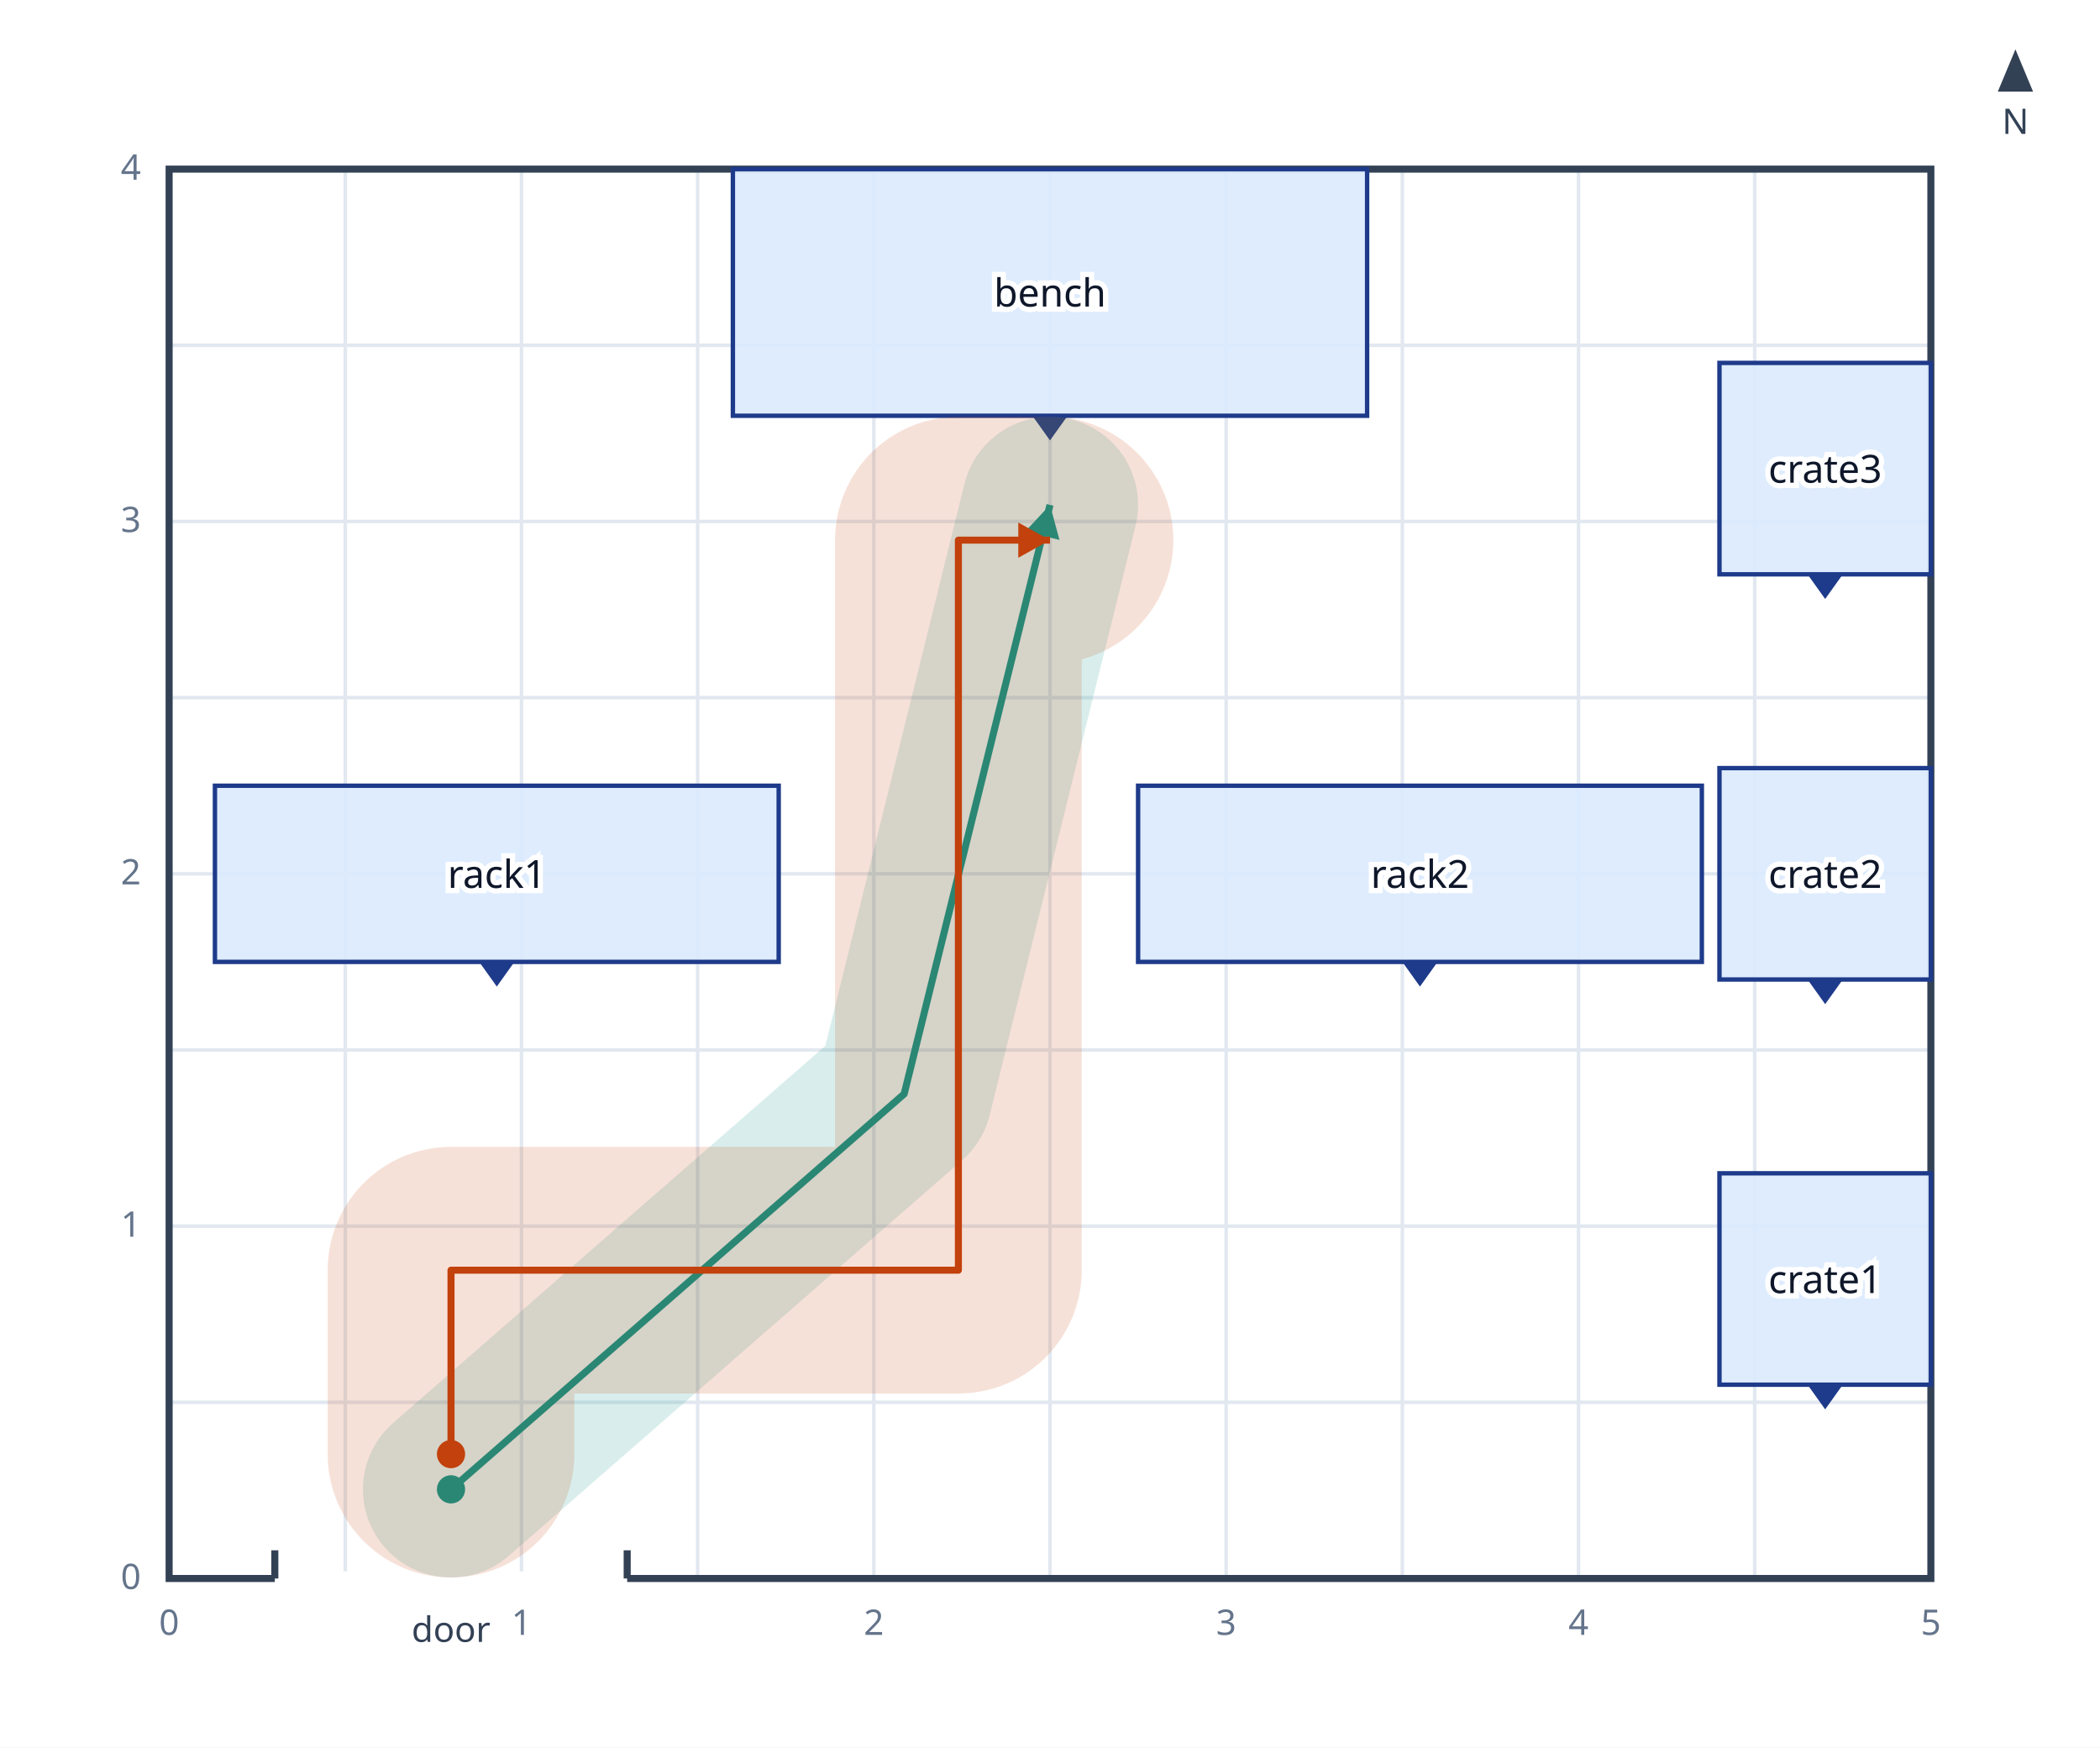
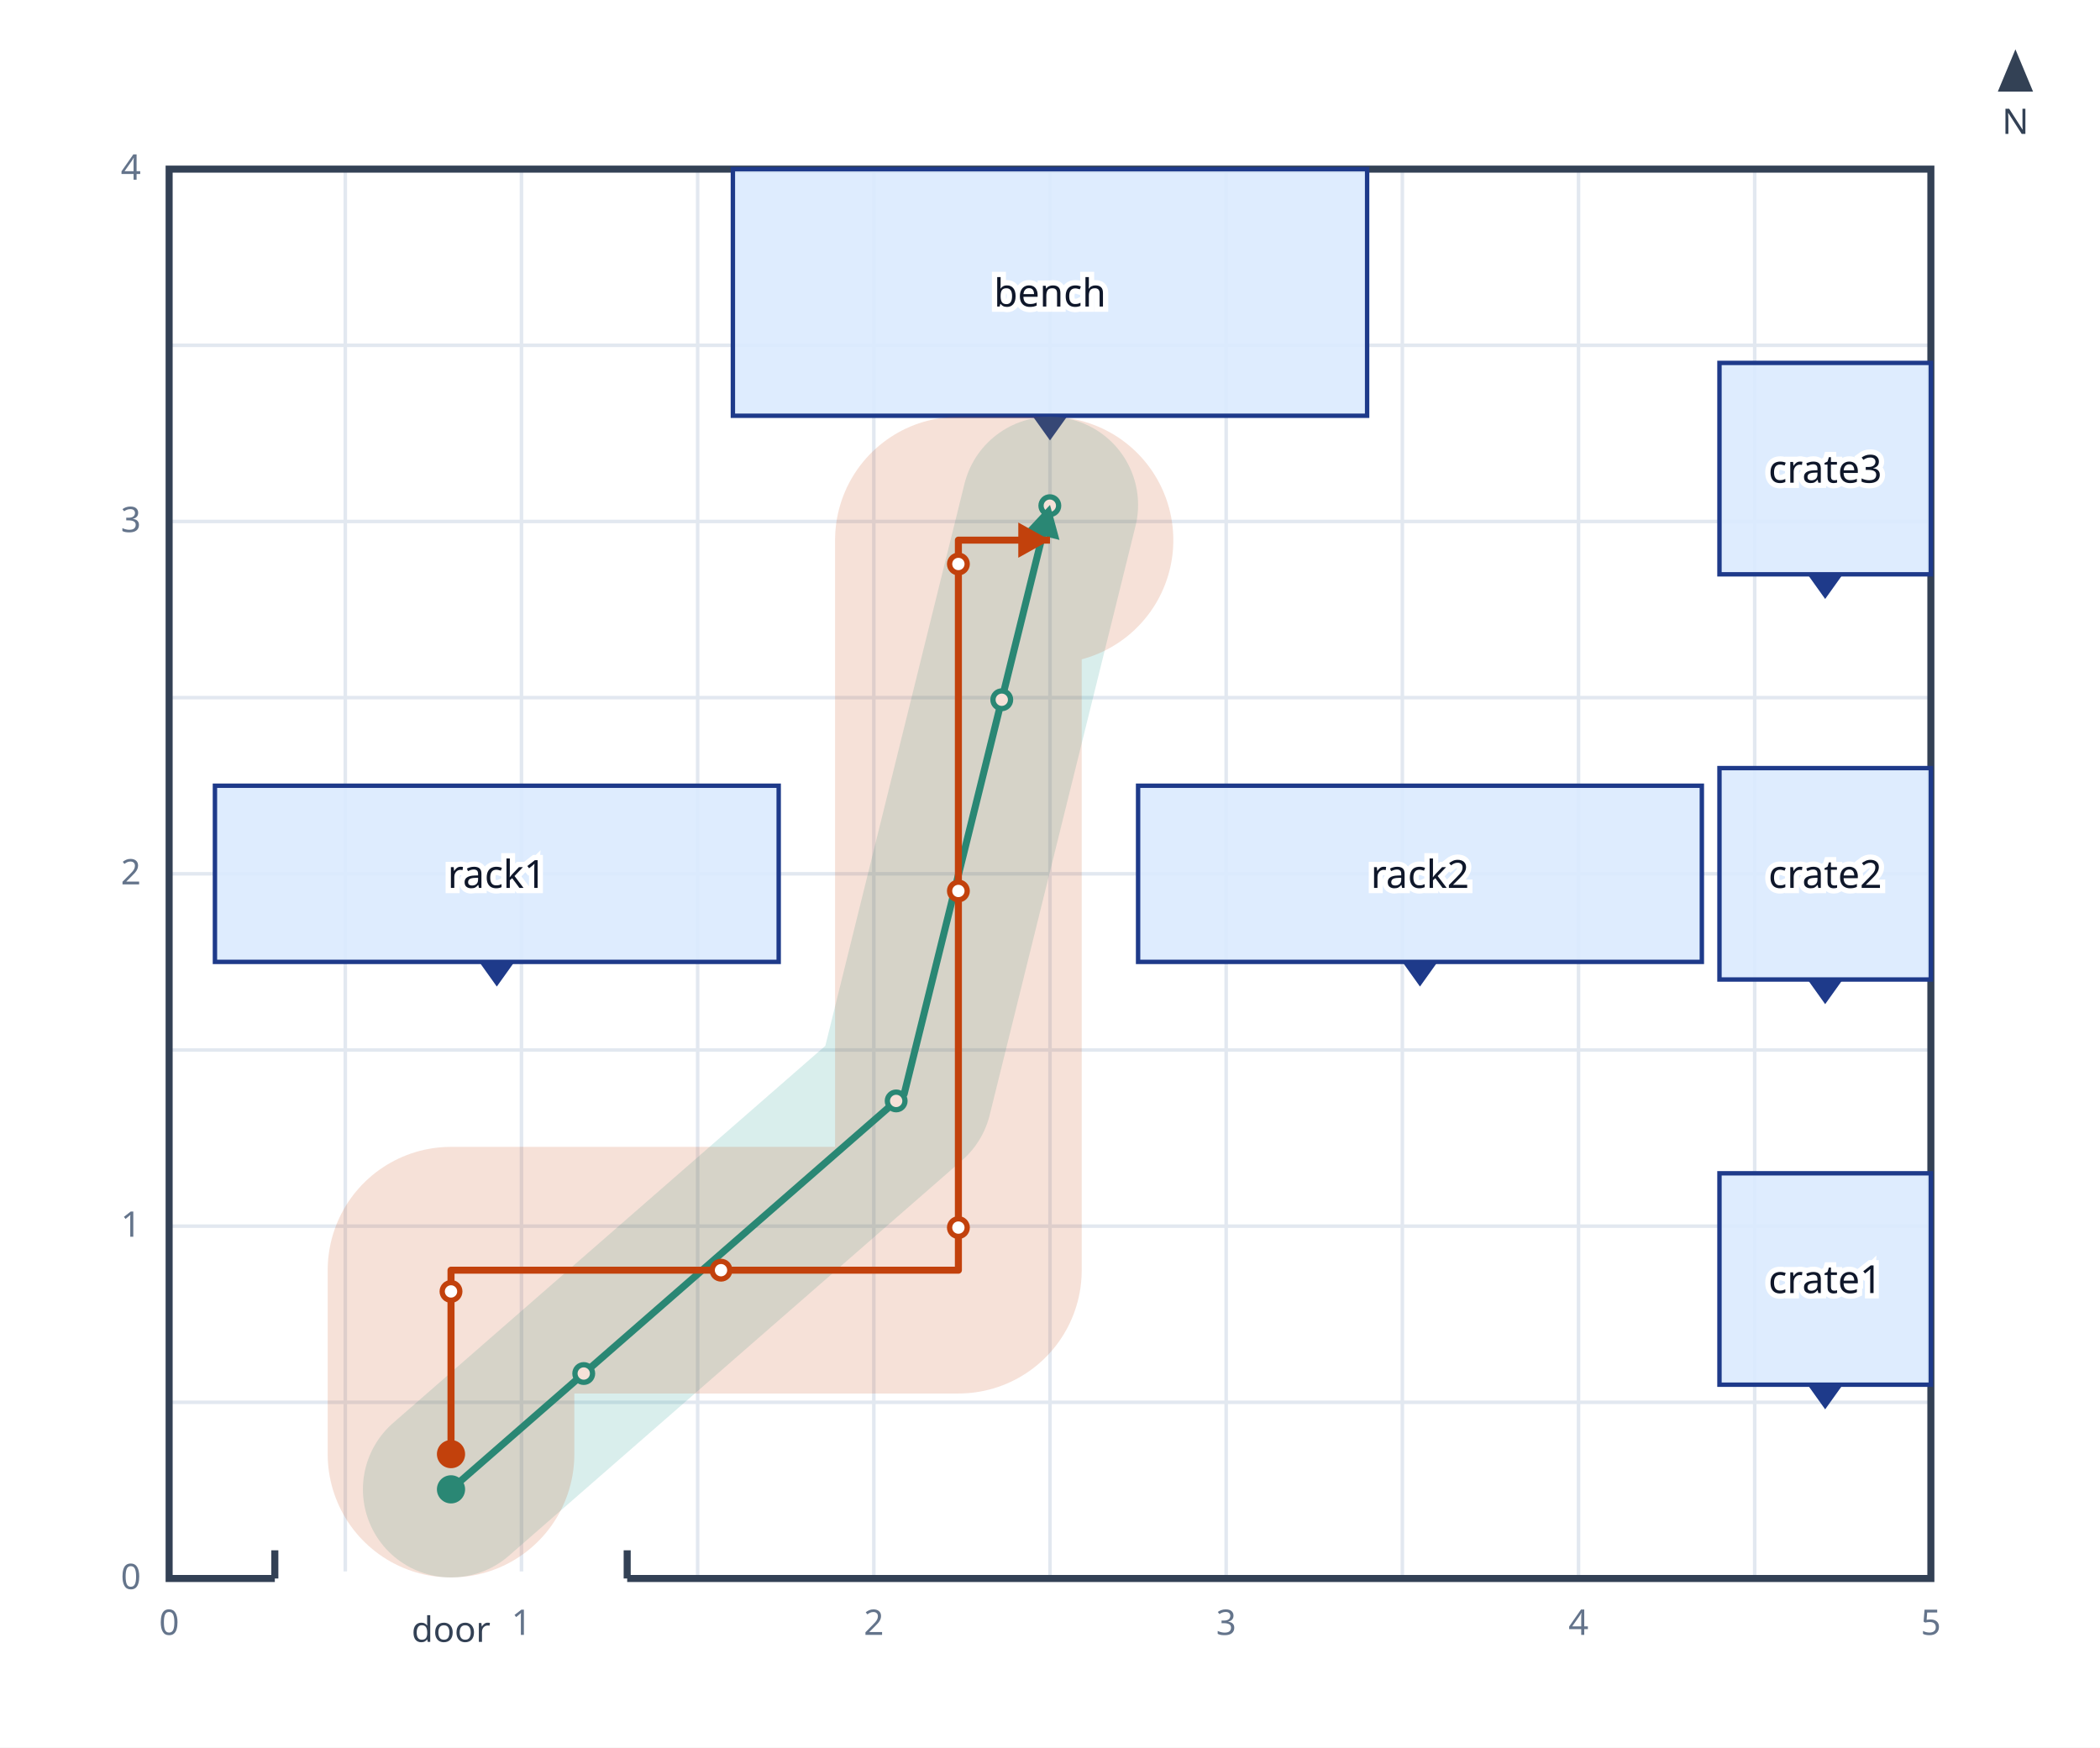
<svg xmlns="http://www.w3.org/2000/svg" width="596" height="496" viewBox="0 0 596 496" font-family="sans-serif">
  <rect width="100%" height="100%" fill="#ffffff" />
  <path d="M98 448V48M148 448V48M198 448V48M248 448V48M298 448V48M348 448V48M398 448V48M448 448V48M498 448V48M48 398H548M48 348H548M48 298H548M48 248H548M48 198H548M48 148H548M48 98H548" stroke="#e2e8f0" stroke-width="1" fill="none" />
  <rect x="48" y="48" width="500" height="400" fill="none" stroke="#334155" stroke-width="2" />
  <line x1="78" y1="448" x2="178" y2="448" stroke="#ffffff" stroke-width="4" />
  <line x1="78" y1="448" x2="78" y2="440" stroke="#334155" stroke-width="2" />
  <line x1="178" y1="448" x2="178" y2="440" stroke="#334155" stroke-width="2" />
  <text x="128" y="466" font-size="10" fill="#334155" text-anchor="middle">door</text>
  <text x="48" y="464" font-size="10" fill="#64748b" text-anchor="middle">0</text>
  <text x="148" y="464" font-size="10" fill="#64748b" text-anchor="middle">1</text>
  <text x="248" y="464" font-size="10" fill="#64748b" text-anchor="middle">2</text>
  <text x="348" y="464" font-size="10" fill="#64748b" text-anchor="middle">3</text>
  <text x="448" y="464" font-size="10" fill="#64748b" text-anchor="middle">4</text>
  <text x="548" y="464" font-size="10" fill="#64748b" text-anchor="middle">5</text>
  <text x="40" y="451" font-size="10" fill="#64748b" text-anchor="end">0</text>
  <text x="40" y="351" font-size="10" fill="#64748b" text-anchor="end">1</text>
  <text x="40" y="251" font-size="10" fill="#64748b" text-anchor="end">2</text>
  <text x="40" y="151" font-size="10" fill="#64748b" text-anchor="end">3</text>
  <text x="40" y="51" font-size="10" fill="#64748b" text-anchor="end">4</text>
  <path d="M572 14l-5 12h10z" fill="#334155" />
  <text x="572" y="38" font-size="10" fill="#334155" text-anchor="middle">N</text>
  <polygon points="208,118 388,118 388,48 208,48" fill="#dbeafe" fill-opacity="0.9" stroke="#1e3a8a" stroke-width="1.25" />
  <polygon points="298,125 303,118 293,118" fill="#1e3a8a" />
  <polygon points="61,273 221,273 221,223 61,223" fill="#dbeafe" fill-opacity="0.9" stroke="#1e3a8a" stroke-width="1.25" />
  <polygon points="141,280 146,273 136,273" fill="#1e3a8a" />
  <polygon points="323,273 483,273 483,223 323,223" fill="#dbeafe" fill-opacity="0.9" stroke="#1e3a8a" stroke-width="1.25" />
  <polygon points="403,280 408,273 398,273" fill="#1e3a8a" />
  <polygon points="488,393 548,393 548,333 488,333" fill="#dbeafe" fill-opacity="0.9" stroke="#1e3a8a" stroke-width="1.25" />
  <polygon points="518,400 523,393 513,393" fill="#1e3a8a" />
  <polygon points="488,278 548,278 548,218 488,218" fill="#dbeafe" fill-opacity="0.9" stroke="#1e3a8a" stroke-width="1.25" />
  <polygon points="518,285 523,278 513,278" fill="#1e3a8a" />
  <polygon points="488,163 548,163 548,103 488,103" fill="#dbeafe" fill-opacity="0.9" stroke="#1e3a8a" stroke-width="1.25" />
  <polygon points="518,170 523,163 513,163" fill="#1e3a8a" />
  <path d="M128 422.7L256.61 310.48L298 143.3" fill="none" stroke="#0d9488" stroke-opacity="0.16" stroke-width="50" stroke-linecap="round" stroke-linejoin="round" />
  <path d="M128 422.7L256.61 310.48L298 143.3" fill="none" stroke="#0d9488" stroke-width="2" stroke-linejoin="round" />
  <circle cx="128" cy="422.7" r="4" fill="#0d9488" />
+   <circle cx="165.67" cy="389.83" r="2.5" fill="#ffffff" stroke="#0d9488" stroke-width="1.5" />
+   <circle cx="254.34" cy="312.46" r="2.5" fill="#ffffff" stroke="#0d9488" stroke-width="1.5" />
+   <circle cx="284.31" cy="198.6" r="2.5" fill="#ffffff" stroke="#0d9488" stroke-width="1.5" />
+   <circle cx="297.95" cy="143.52" r="2.5" fill="#ffffff" stroke="#0d9488" stroke-width="1.5" />
  <polygon points="298,143.3 290.98,150.83 300.69,153.24" fill="#0d9488" />
  <path d="M128 412.7L128 360.5L272 360.5L272 153.3L298 153.3" fill="none" stroke="#c2410c" stroke-opacity="0.16" stroke-width="70" stroke-linecap="round" stroke-linejoin="round" />
  <path d="M128 412.7L128 360.5L272 360.5L272 153.3L298 153.3" fill="none" stroke="#c2410c" stroke-width="2" stroke-linejoin="round" />
  <circle cx="128" cy="412.7" r="4" fill="#c2410c" />
+   <circle cx="128" cy="366.53" r="2.5" fill="#ffffff" stroke="#c2410c" stroke-width="1.5" />
+   <circle cx="204.63" cy="360.5" r="2.5" fill="#ffffff" stroke="#c2410c" stroke-width="1.5" />
+   <circle cx="272" cy="348.41" r="2.5" fill="#ffffff" stroke="#c2410c" stroke-width="1.5" />
+   <circle cx="272" cy="252.87" r="2.5" fill="#ffffff" stroke="#c2410c" stroke-width="1.5" />
+   <circle cx="272" cy="160.07" r="2.5" fill="#ffffff" stroke="#c2410c" stroke-width="1.5" />
  <polygon points="298,153.3 289,148.3 289,158.3" fill="#c2410c" />
  <text x="298" y="87" font-size="11" fill="#0f172a" text-anchor="middle" stroke="#ffffff" stroke-width="3" paint-order="stroke">bench</text>
  <text x="141" y="252" font-size="11" fill="#0f172a" text-anchor="middle" stroke="#ffffff" stroke-width="3" paint-order="stroke">rack1</text>
  <text x="403" y="252" font-size="11" fill="#0f172a" text-anchor="middle" stroke="#ffffff" stroke-width="3" paint-order="stroke">rack2</text>
  <text x="518" y="367" font-size="11" fill="#0f172a" text-anchor="middle" stroke="#ffffff" stroke-width="3" paint-order="stroke">crate1</text>
  <text x="518" y="252" font-size="11" fill="#0f172a" text-anchor="middle" stroke="#ffffff" stroke-width="3" paint-order="stroke">crate2</text>
  <text x="518" y="137" font-size="11" fill="#0f172a" text-anchor="middle" stroke="#ffffff" stroke-width="3" paint-order="stroke">crate3</text>
</svg>
